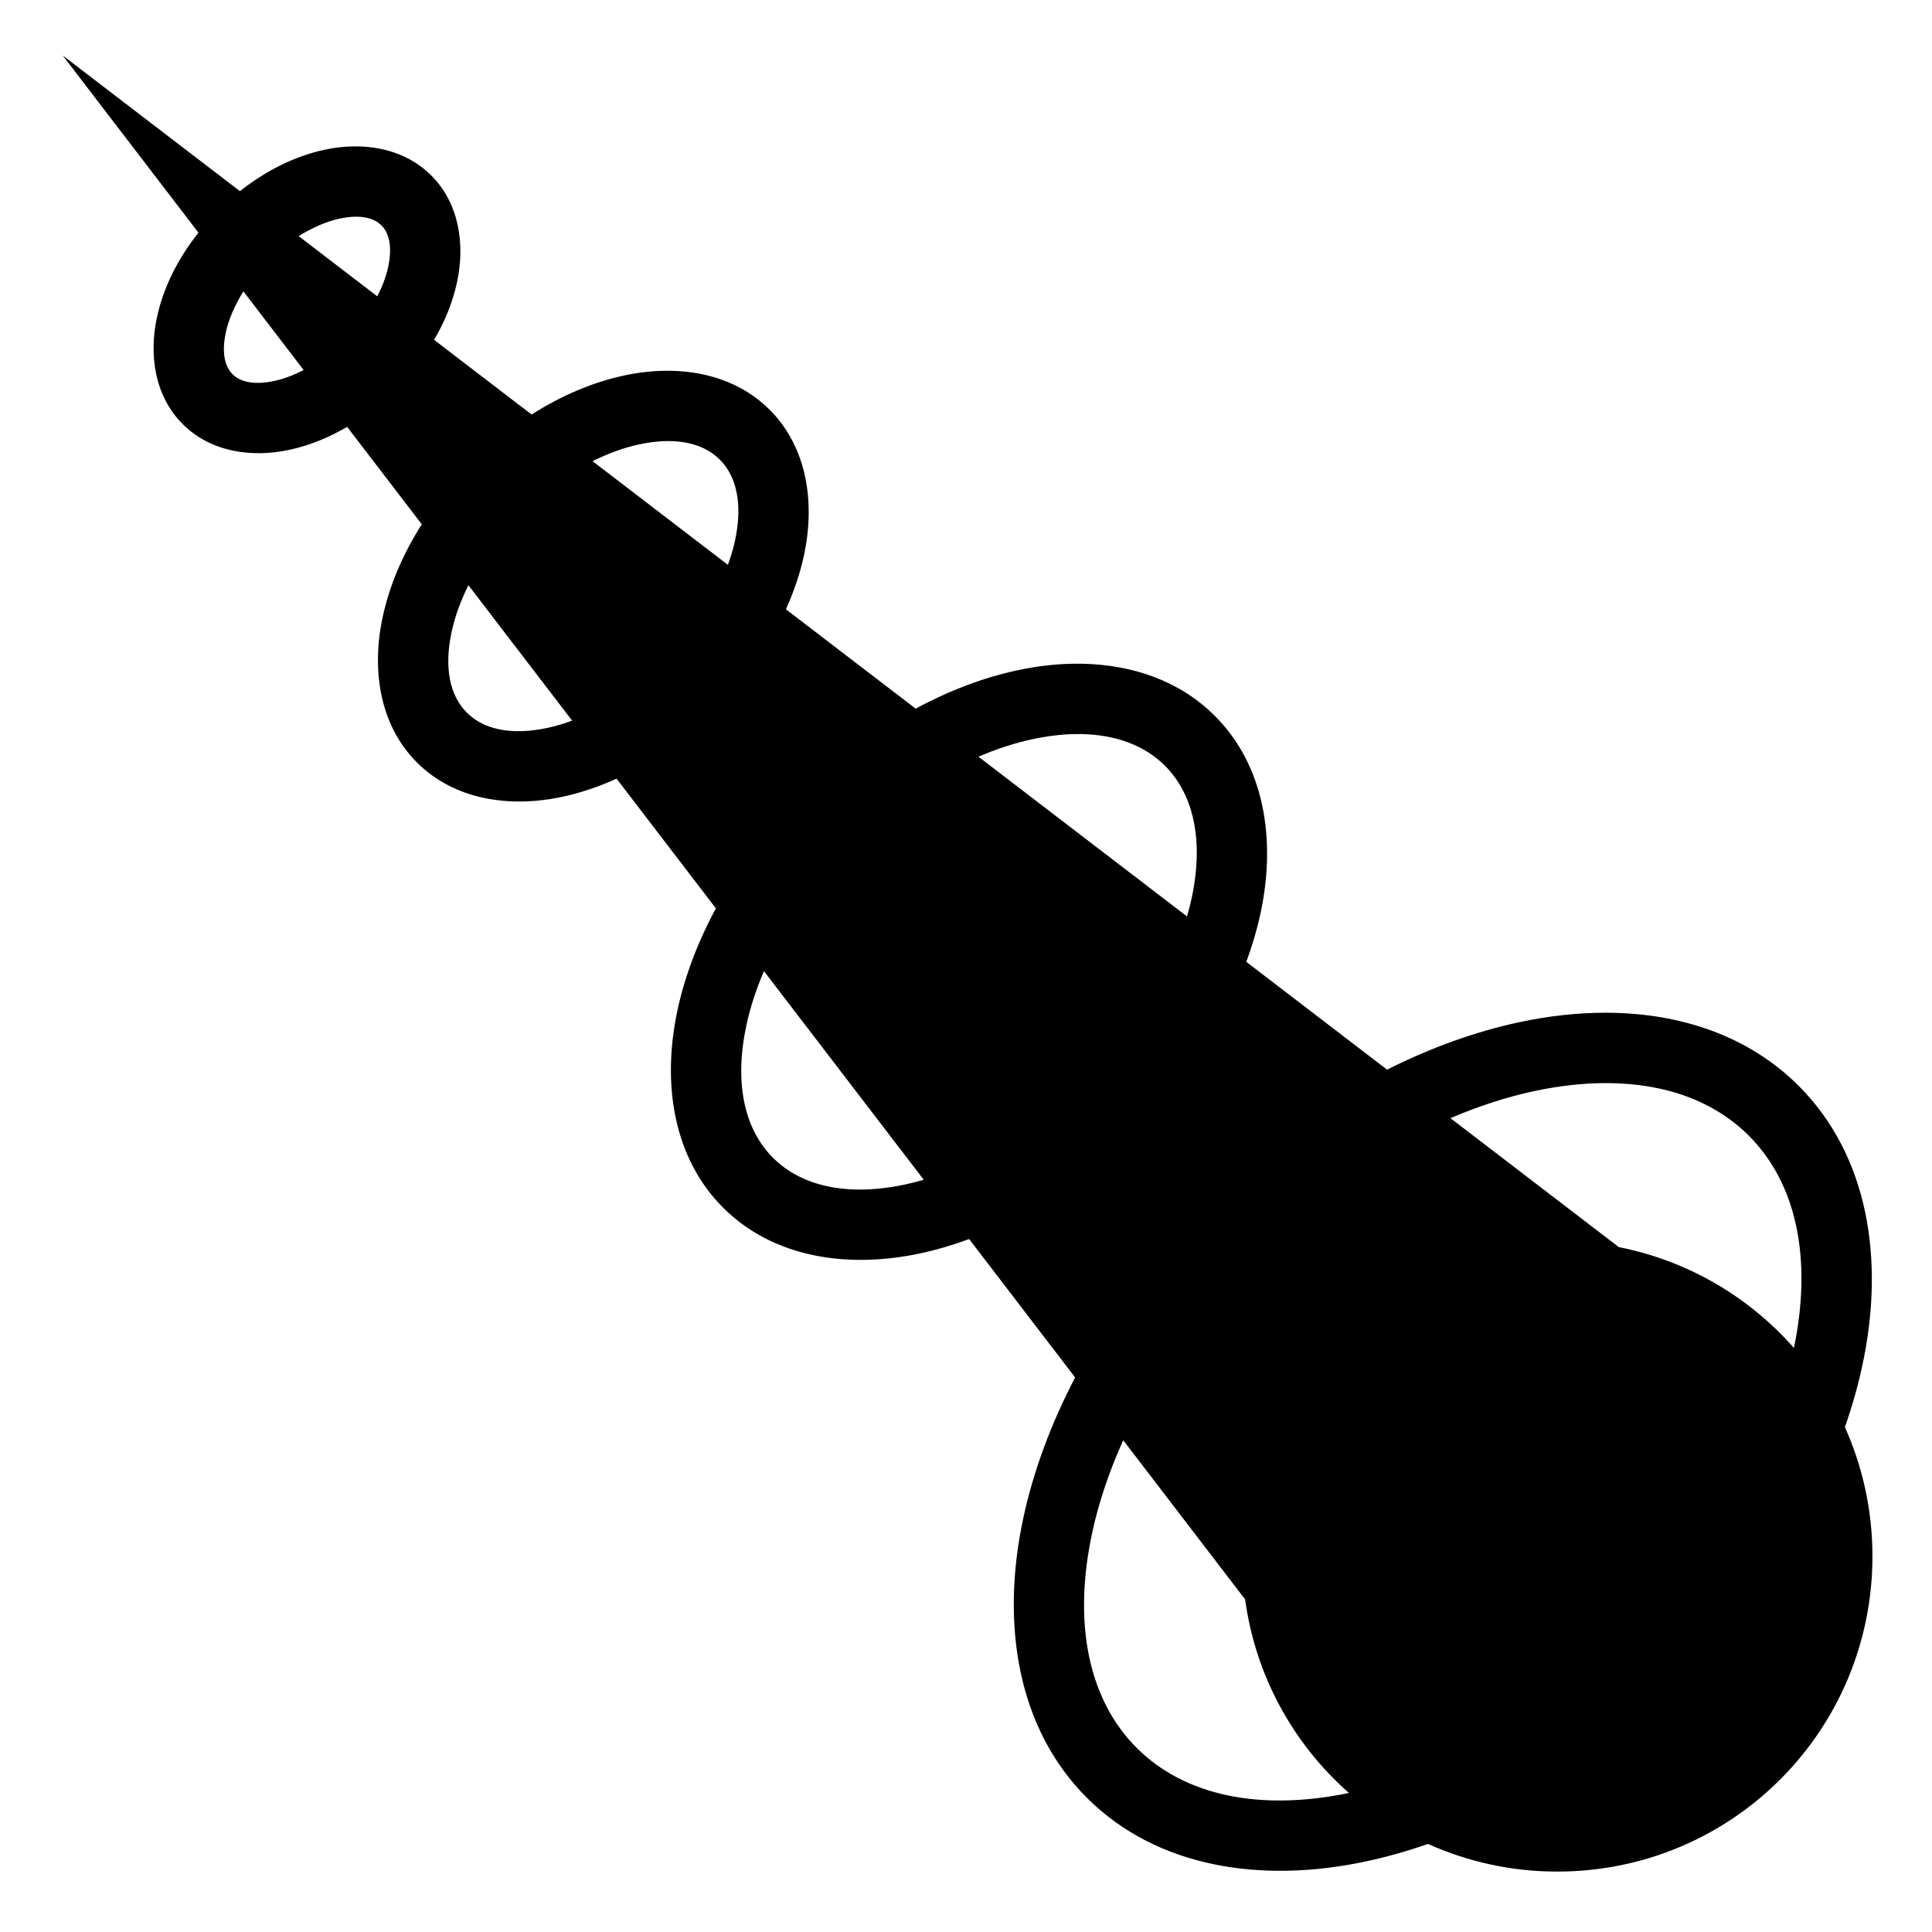
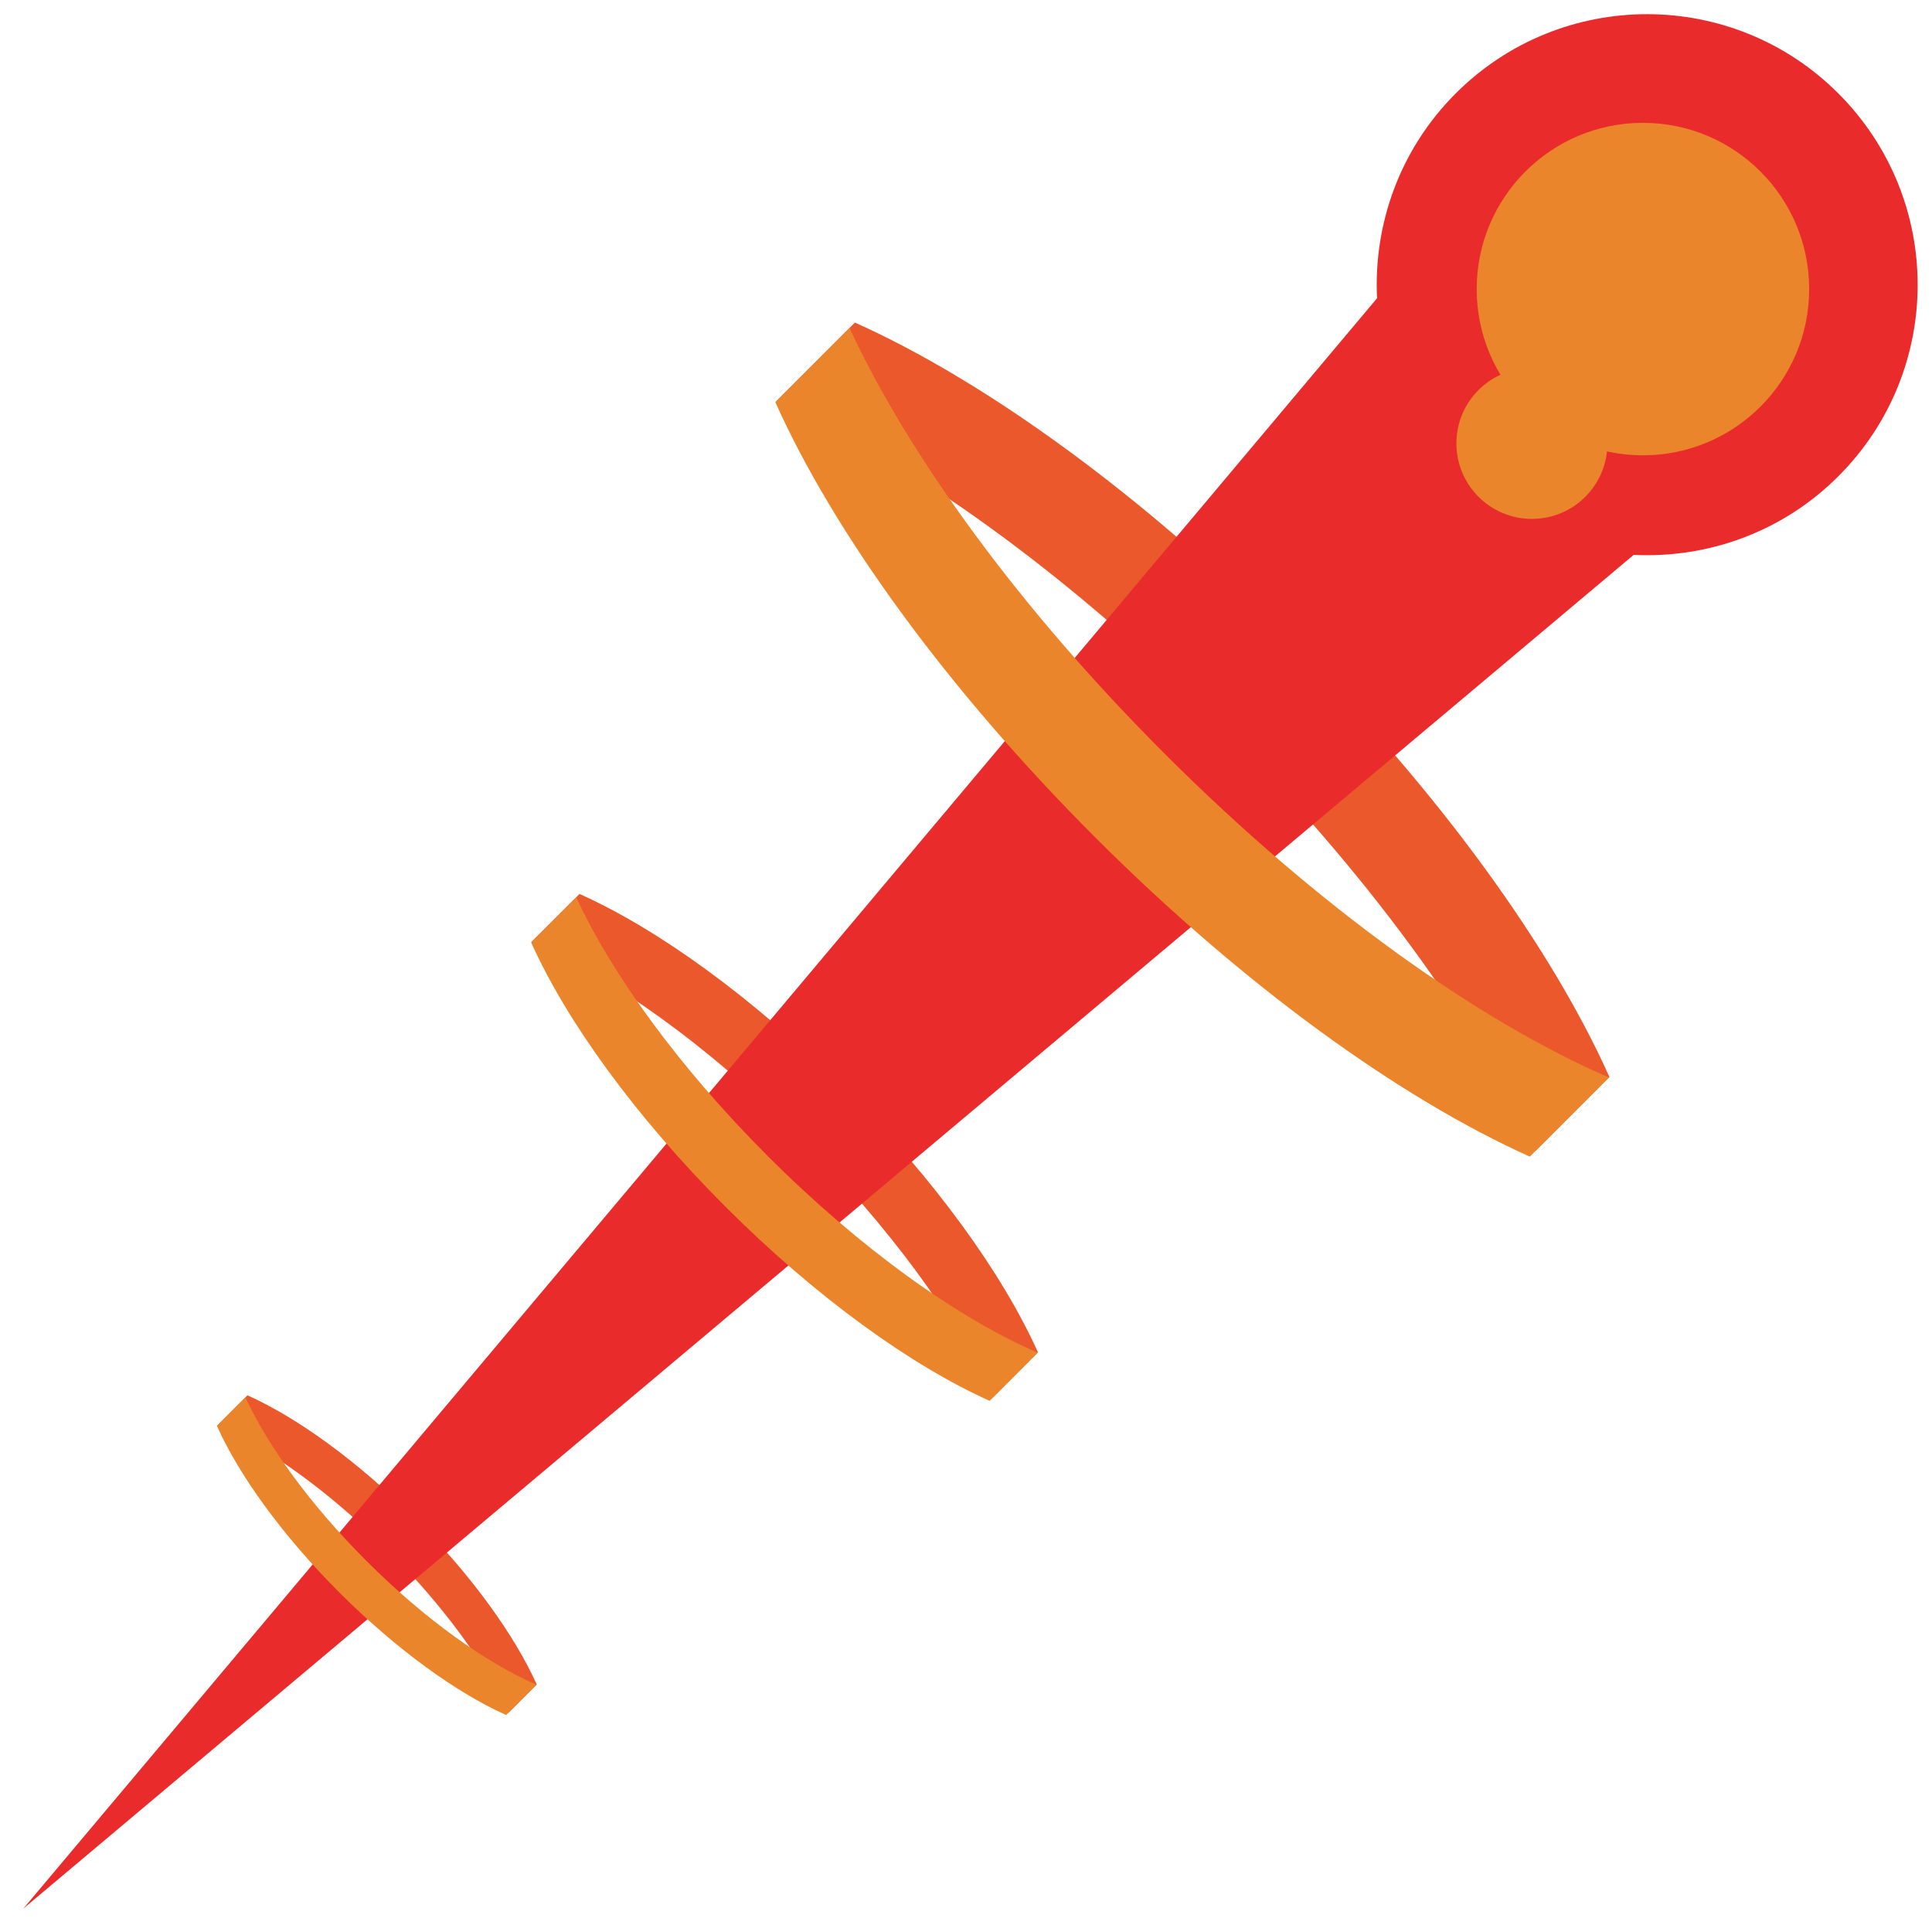
- <svg xmlns="http://www.w3.org/2000/svg" viewBox="0 0 512 512">
-   <path d="M16.613 14.686l35.98 46.98c-5.556 6.996-9.327 14.675-11 22.42-2.15 9.954-.637 20.843 6.82 28.3 7.46 7.46 18.346 8.97 28.3 6.82 5.185-1.12 10.34-3.183 15.283-6.087l19.78 25.83c-5.053 7.936-8.567 16.252-10.346 24.49-3.037 14.06-.845 28.715 9.07 38.63 9.915 9.915 24.572 12.107 38.633 9.07 4.758-1.027 9.54-2.643 14.263-4.786l26.323 34.373c-4.797 8.88-8.23 17.956-10.16 26.892-4.22 19.544-1.12 39.23 12.075 52.427 13.195 13.195 32.883 16.295 52.428 12.074 4.237-.914 8.506-2.183 12.77-3.755l28.09 36.676c-6.446 12.33-11.057 24.856-13.704 37.114-6.097 28.228-1.585 55.878 16.805 74.268s46.04 22.902 74.268 16.807c5.34-1.155 10.734-2.682 16.14-4.57 10.45 4.697 22.042 7.33 34.272 7.33 46.236 0 83.514-37.32 83.514-83.556 0-12.21-2.62-23.783-7.298-34.22 1.898-5.428 3.434-10.842 4.592-16.204 6.095-28.227 1.554-55.848-16.836-74.24-13.218-13.216-31.205-19.28-50.758-19.383-7.65-.04-15.542.832-23.48 2.547-11.507 2.485-23.252 6.7-34.846 12.537l-37.31-28.57c1.57-4.256 2.834-8.517 3.747-12.746 4.222-19.544 1.122-39.234-12.073-52.43-9.278-9.277-21.767-13.563-35.158-13.824-.894-.017-1.79-.016-2.69.002-4.8.097-9.695.695-14.58 1.75-8.928 1.928-17.996 5.357-26.868 10.145l-34.39-26.334c2.14-4.715 3.75-9.49 4.777-14.238 3.035-14.062.843-28.718-9.07-38.633-7.438-7.436-17.54-10.528-28.06-10.328-3.506.066-7.06.498-10.574 1.257-8.228 1.778-16.534 5.286-24.463 10.332l-25.84-19.788c2.897-4.935 4.956-10.084 6.074-15.26 2.15-9.956.638-20.842-6.82-28.3-5.594-5.594-13.117-7.843-20.73-7.71-2.536.043-5.082.352-7.57.89-7.74 1.67-15.41 5.436-22.4 10.982l-46.984-35.98zm77.213 42.752c3.488-.127 5.814.84 7.254 2.28 1.92 1.92 3.003 5.42 1.768 11.14-.513 2.376-1.486 4.995-2.858 7.68l-20.838-15.96c3.754-2.346 7.502-3.917 10.79-4.627 1.43-.308 2.722-.47 3.884-.513zm-29.322 19.78L80.47 98.07c-2.693 1.378-5.32 2.355-7.7 2.87-5.723 1.235-9.22.152-11.14-1.768s-3.004-5.417-1.77-11.14c.713-3.293 2.29-7.05 4.644-10.81zm111.674 39.686c6.395-.194 11.303 1.62 14.586 4.903 4.377 4.377 6.14 11.643 4.017 21.472-.445 2.066-1.082 4.213-1.887 6.402l-35.868-27.467c4.22-2.096 8.38-3.587 12.266-4.426 2.458-.532 4.756-.82 6.888-.886zm-52.04 38.186l27.48 35.885c-2.198.81-4.354 1.452-6.43 1.9-9.83 2.123-17.096.36-21.473-4.018-4.377-4.377-6.14-11.645-4.018-21.474.84-3.895 2.336-8.063 4.44-12.293zm162.133 39.443c9.408.11 17.085 3.027 22.468 8.41 7.657 7.657 10.328 19.953 7.022 35.264-.33 1.53-.74 3.087-1.194 4.656l-55.27-42.328c4.838-2.073 9.607-3.624 14.18-4.61 3.826-.828 7.466-1.28 10.89-1.376.643-.02 1.278-.024 1.905-.017zm-83.815 62.824l42.344 55.29c-1.58.458-3.144.87-4.683 1.203-15.31 3.306-27.607.636-35.263-7.02-7.657-7.656-10.33-19.954-7.022-35.266.99-4.58 2.544-9.36 4.623-14.207zm223.16 29.672c15.535 0 28.615 4.717 37.85 13.952 12.687 12.688 16.832 32.637 11.947 56.235-11.877-13.486-28.038-23.1-46.402-26.713l-44.63-34.178c7.452-3.184 14.83-5.58 21.954-7.117 6.748-1.458 13.202-2.18 19.28-2.18zm-127.953 94.646l32.307 42.185c2.768 20.375 12.847 38.37 27.51 51.296-23.602 4.89-43.553.744-56.242-11.945-12.85-12.848-16.955-33.14-11.773-57.132 1.706-7.9 4.467-16.115 8.197-24.402z" />
+ <svg xmlns="http://www.w3.org/2000/svg" viewBox="0 0 24 24">
+   <g transform="rotate(-180, 12, 12)">
+     <g transform="matrix(1, 0, 0, 1, 0, 4.440892098500626e-16)">
+       <g>
+         <path fill="#ea582b" d="M7.976,16.024c1.859,1.858,3.808,3.254,5.404,3.969l0.982-0.982c-1.616-0.699-3.612-2.113-5.515-4.017     c-1.818-1.817-3.19-3.72-3.919-5.294l-0.921,0.921C4.722,12.217,6.117,14.165,7.976,16.024z" />
+         <path fill="#ea582b" d="M13.518,10.483c1.13,1.129,2.313,1.978,3.283,2.412l0.597-0.596c-0.982-0.426-2.194-1.285-3.351-2.441     c-1.104-1.104-1.938-2.26-2.381-3.217l-0.56,0.56C11.541,8.169,12.388,9.354,13.518,10.483z" />
+         <path fill="#ea582b" d="M18.854,5.145c0.714,0.713,1.459,1.247,2.072,1.522l0.375-0.376c-0.618-0.269-1.384-0.811-2.112-1.541     c-0.697-0.696-1.224-1.425-1.504-2.029l-0.353,0.353C17.607,3.686,18.143,4.433,18.854,5.145z" />
+         <path fill="#ea2b2b" d="M6.894,20.295l8.036-9.561L23.711,0.29L13.266,9.07l-9.56,8.037c-0.916-0.044-1.845,0.278-2.544,0.978    c-1.312,1.313-1.312,3.44,0.001,4.754c1.312,1.313,3.44,1.313,4.753,0.001C6.616,22.14,6.938,21.21,6.894,20.295z" />
+         <path fill="#ea852b" d="M10.399,13.602c-1.859-1.86-3.807-3.254-5.403-3.97l-0.983,0.983c1.615,0.698,3.611,2.114,5.514,4.017     c1.819,1.817,3.19,3.719,3.92,5.294l0.921-0.923C13.654,17.408,12.258,15.461,10.399,13.602z" />
+         <path fill="#ea852b" d="M14.989,9.011c-1.129-1.13-2.313-1.978-3.283-2.413L11.11,7.196c0.982,0.425,2.194,1.285,3.35,2.44     c1.104,1.105,1.938,2.26,2.382,3.217l0.56-0.56C16.967,11.324,16.119,10.141,14.989,9.011z" />
+         <path fill="#ea852b" d="M19.784,4.217c-0.714-0.713-1.46-1.248-2.072-1.522l-0.376,0.377c0.619,0.268,1.385,0.81,2.114,1.54     c0.697,0.697,1.222,1.426,1.502,2.03l0.354-0.354C21.031,5.675,20.496,4.93,19.784,4.217z" />
+       </g>
+       <circle fill="#ea852b" cx="3.591" cy="20.409" r="2.065" />
+       <circle fill="#ea852b" cx="4.97" cy="18.492" r="0.938" />
+     </g>
+   </g>
</svg>
